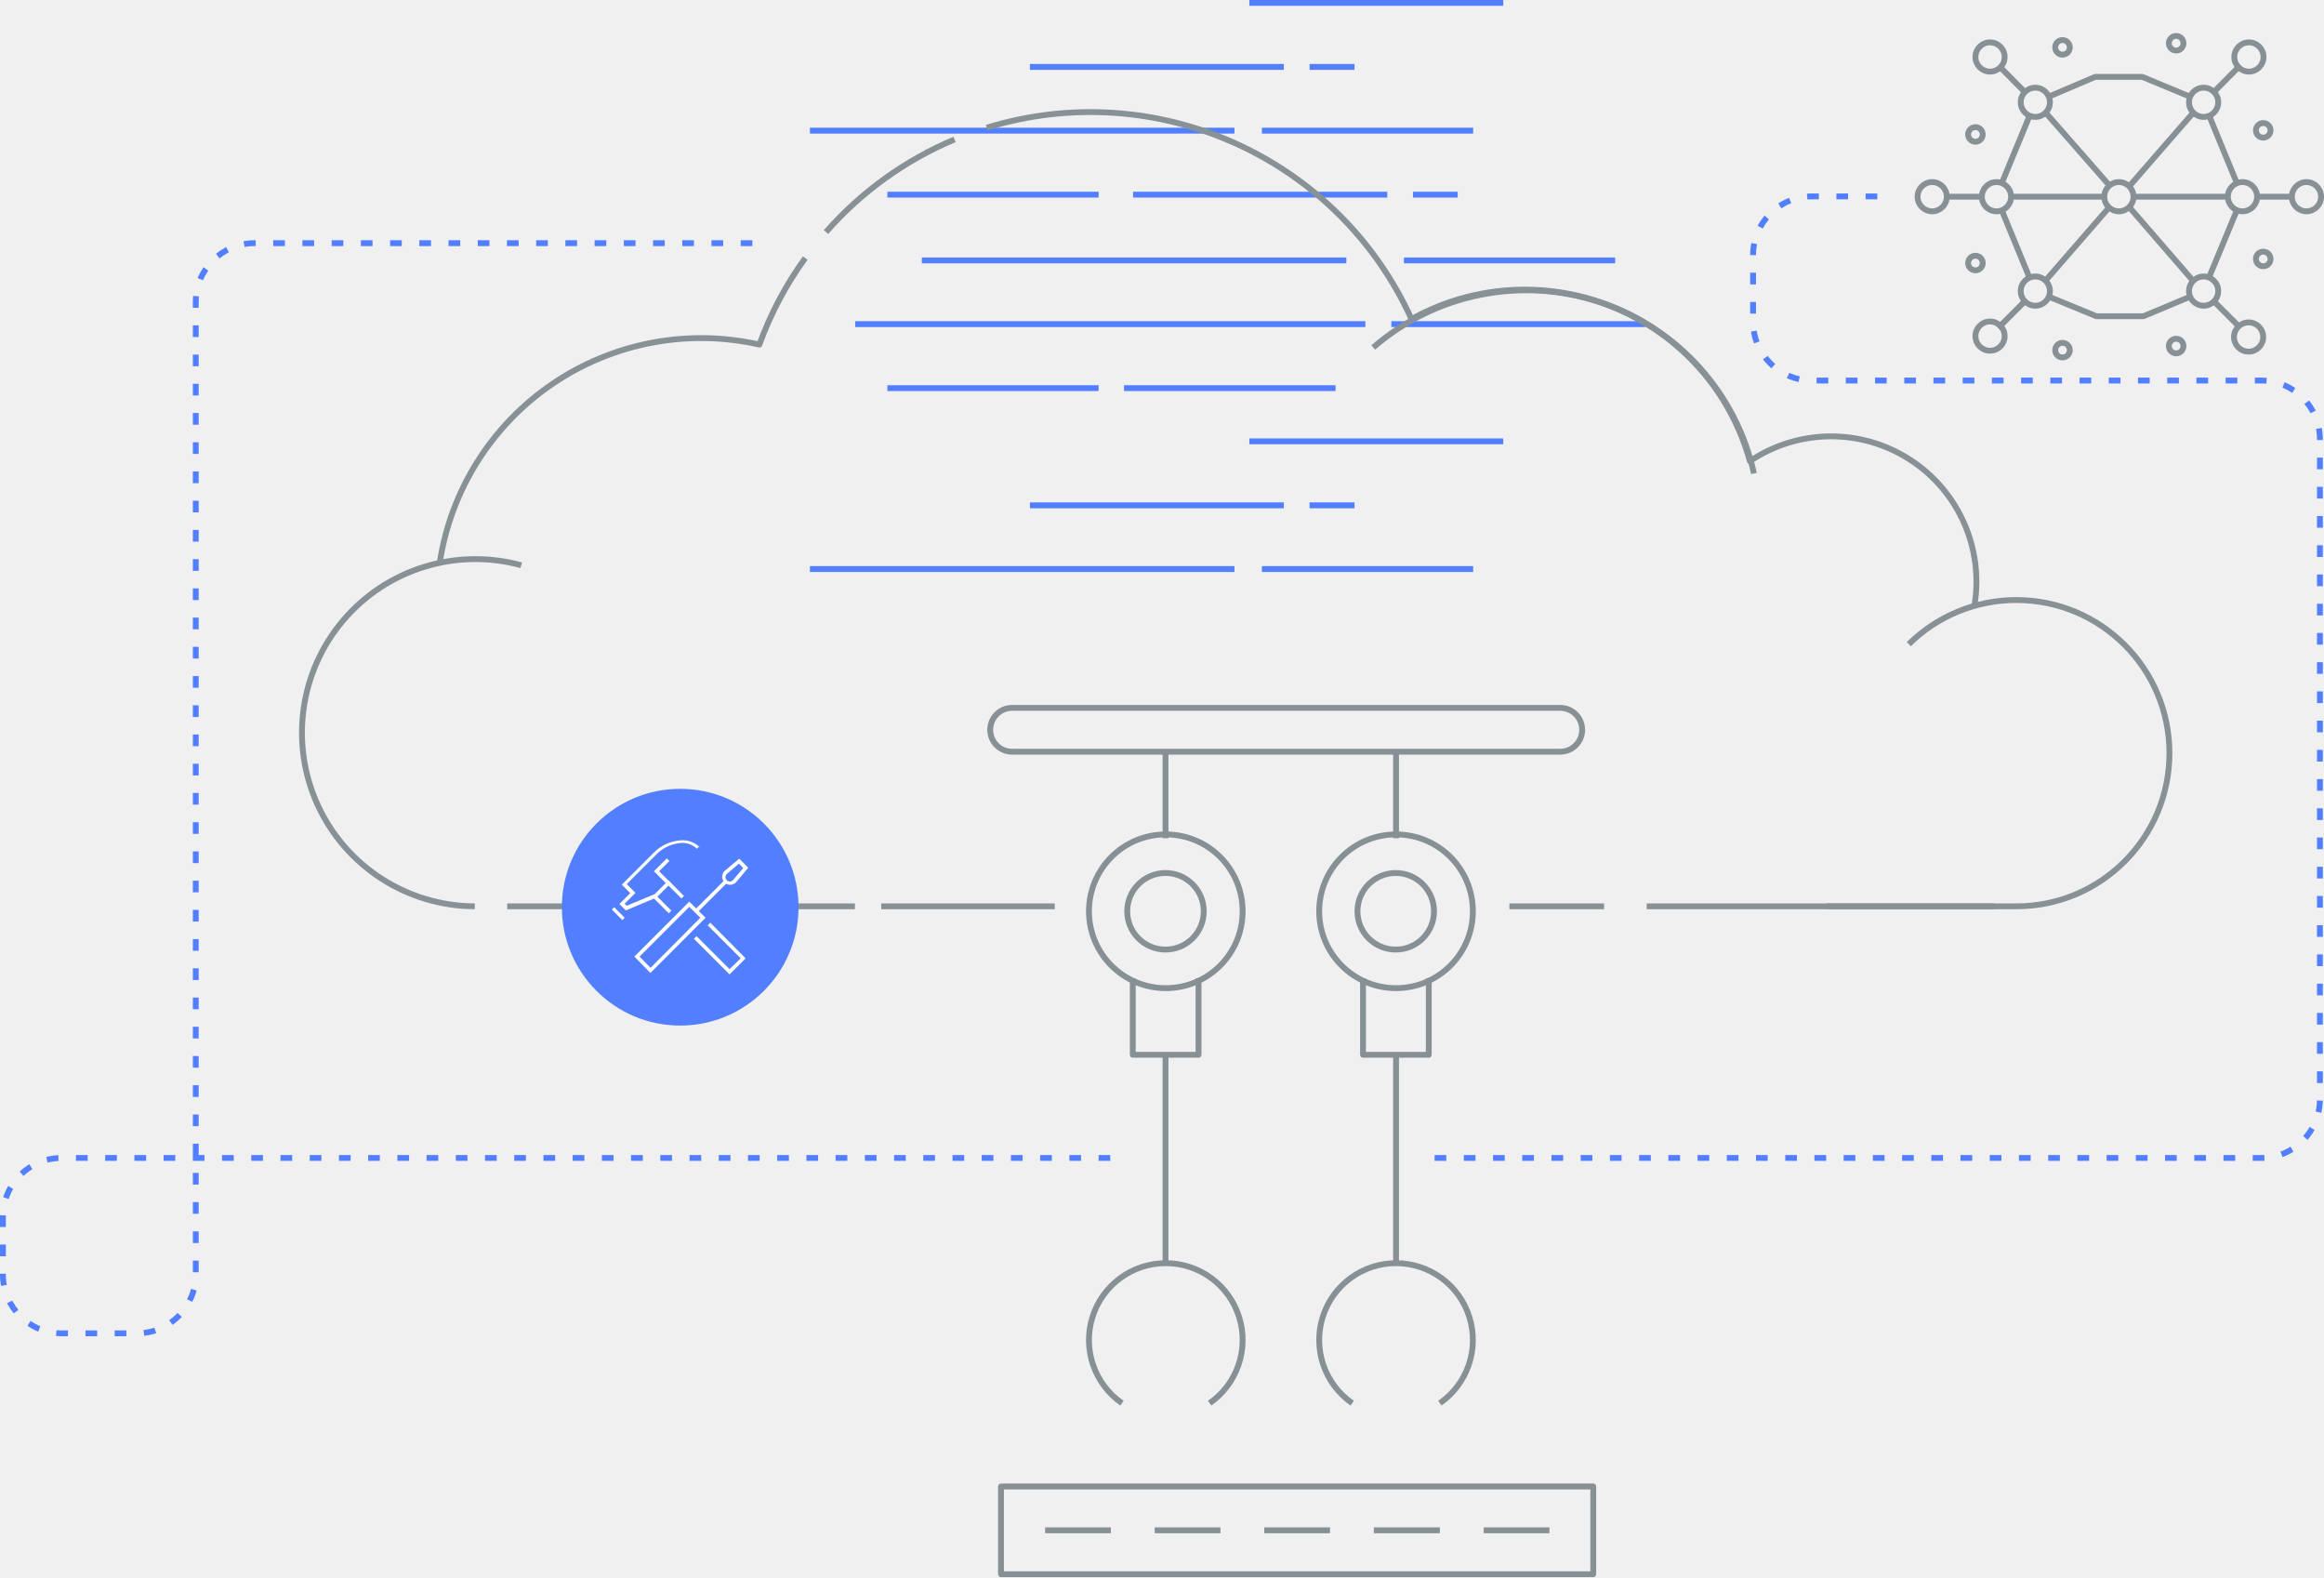
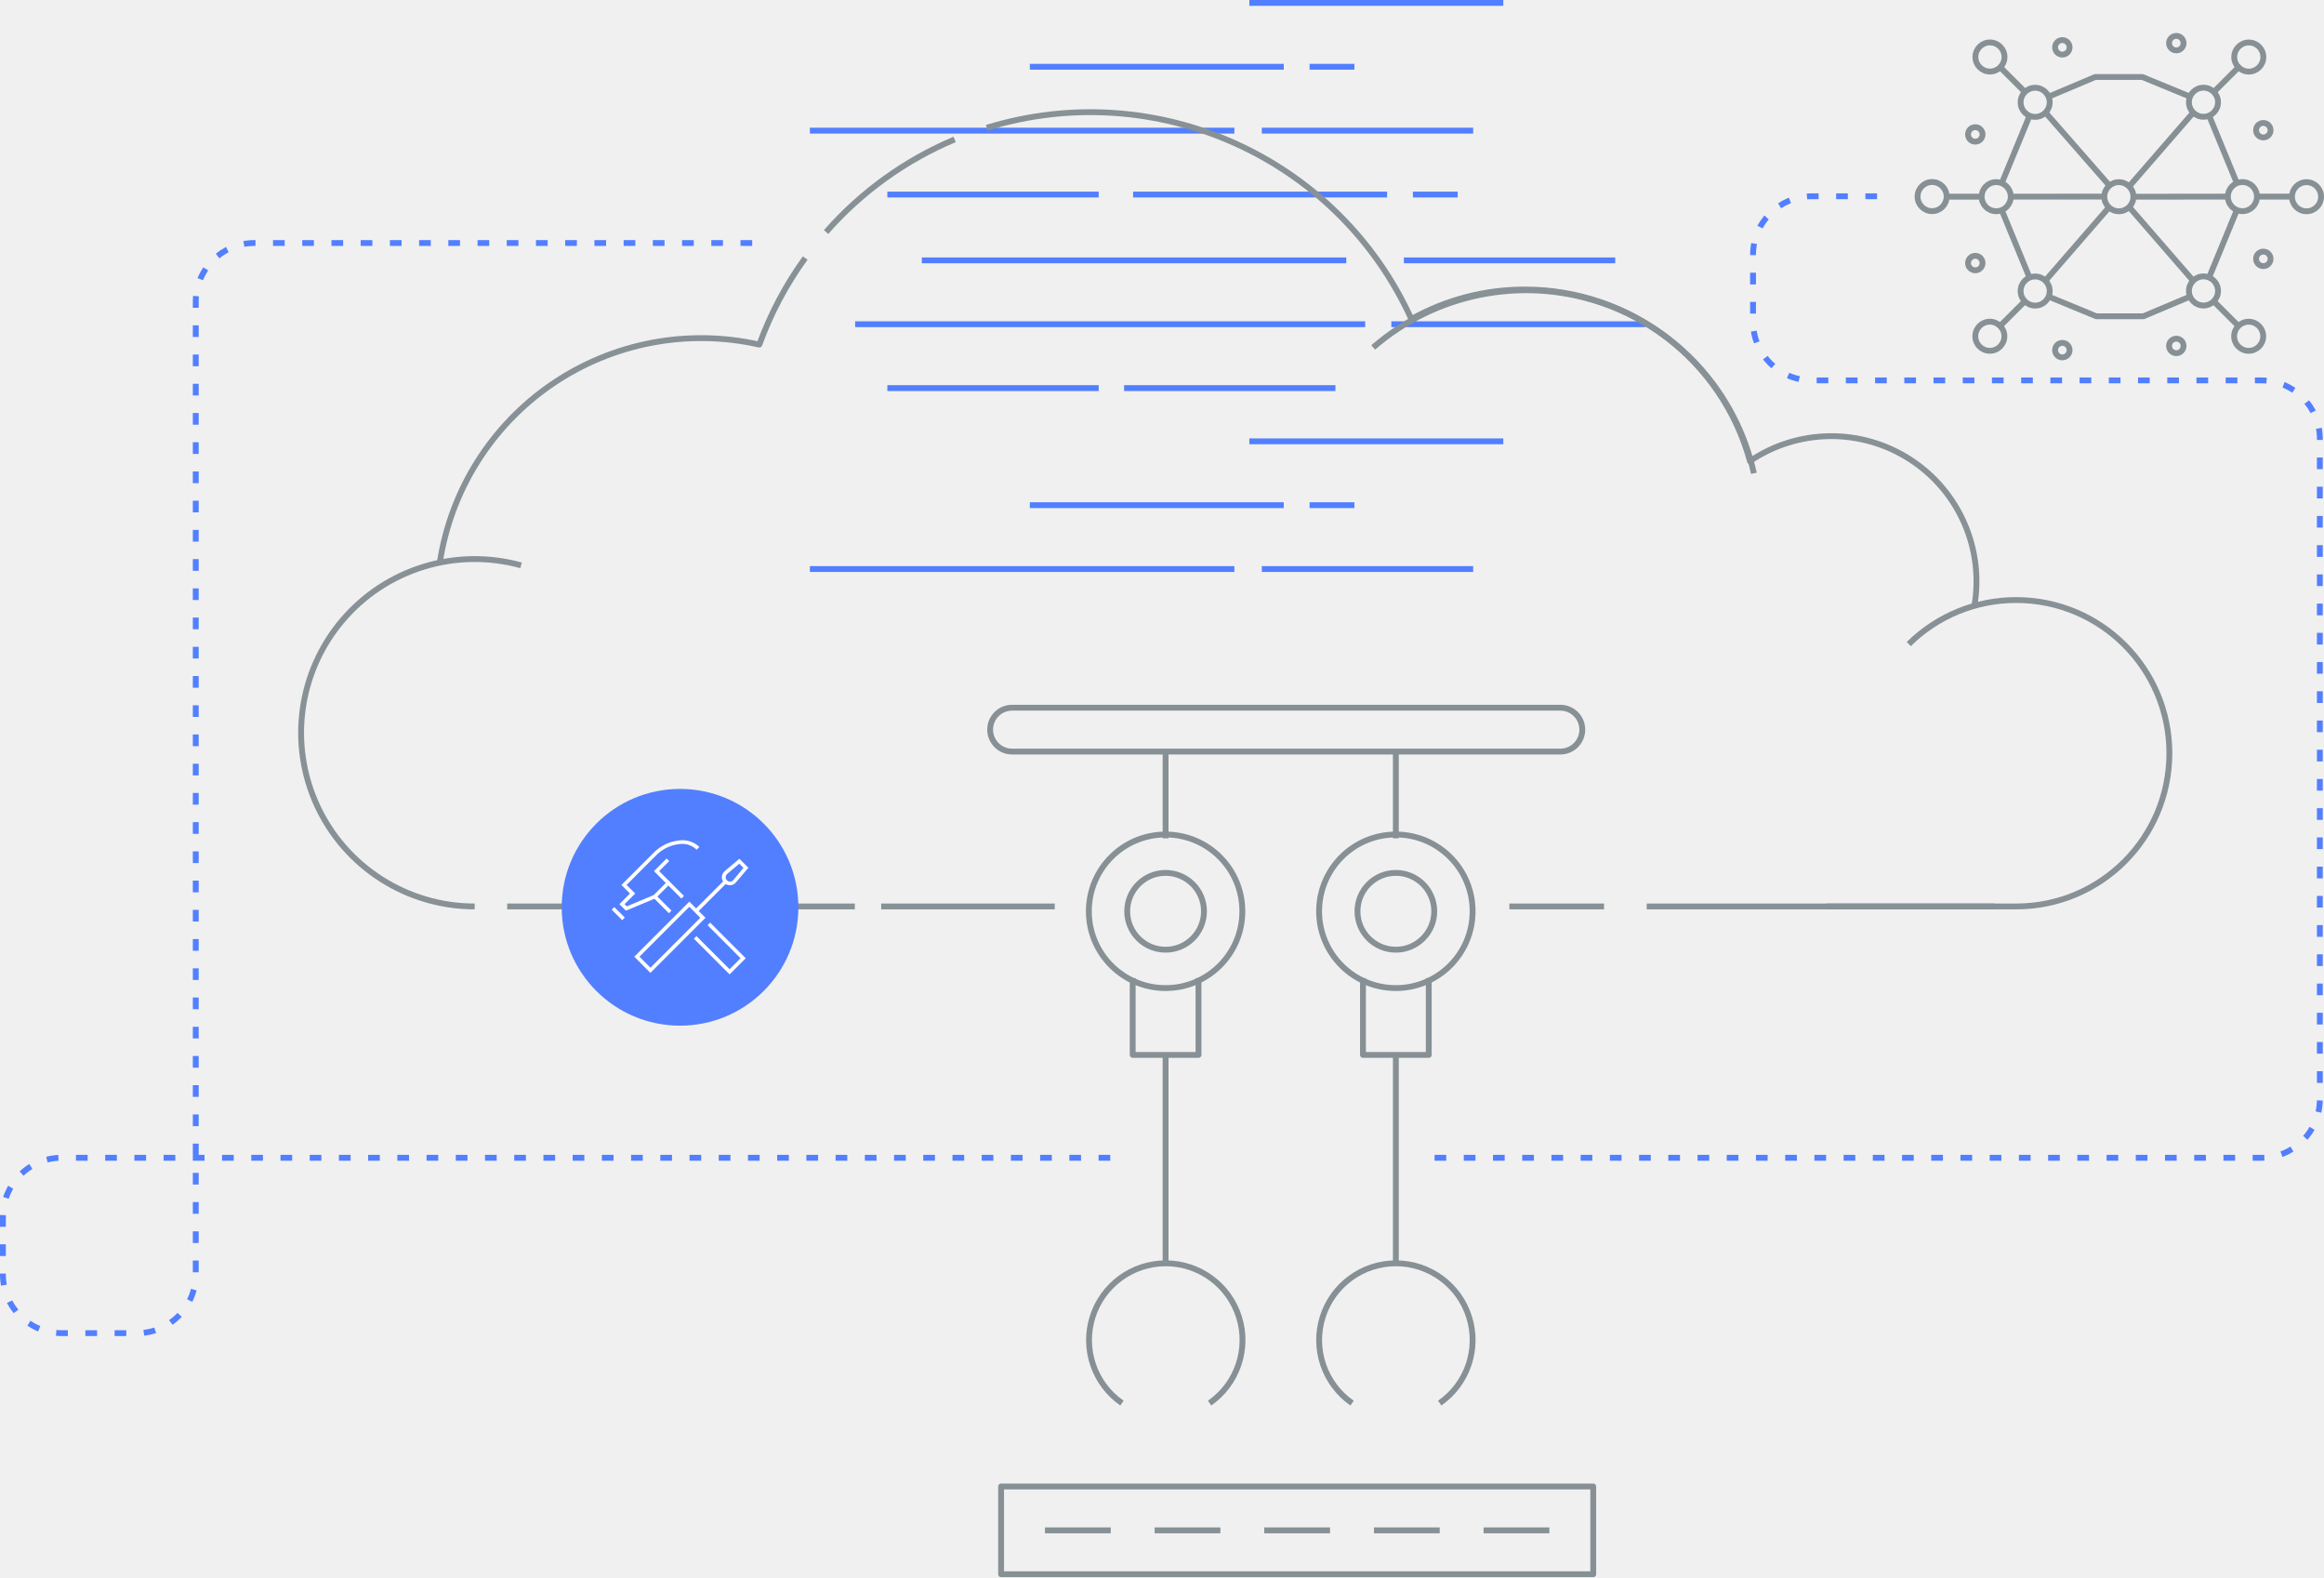
- <svg xmlns="http://www.w3.org/2000/svg" id="graphic-manufacturing" width="795.4" height="539.65" viewBox="0 0 795.4 539.65">
+ <svg xmlns="http://www.w3.org/2000/svg" id="Layer_1" data-name="Layer 1" viewBox="0 0 795.42 539.65">
  <defs>
-     <clipPath id="clip-path">
-       <path id="Rectangle_3066" fill="none" d="M0 0H795.4V539.65H0z" data-name="Rectangle 3066" />
-     </clipPath>
-     <style>
-             .cls-2,.cls-4,.cls-5,.cls-8{fill:none}.cls-2,.cls-8{stroke:#527fff}.cls-2,.cls-4,.cls-5{stroke-linejoin:round}.cls-2,.cls-4,.cls-5,.cls-8{stroke-width:2px}.cls-3{clip-path:url(#clip-path)}.cls-4{stroke:#879196}.cls-5{stroke:#869095}.cls-7{fill:#fff}.cls-8{stroke-miterlimit:10;stroke-dasharray:4 6}
-         </style>
+     <style>.cls-1,.cls-2,.cls-3,.cls-6{fill:none;stroke-width:2px;}.cls-1,.cls-6{stroke:#527fff;}.cls-1,.cls-2,.cls-3{stroke-linejoin:round;}.cls-2{stroke:#879196;}.cls-3{stroke:#869095;}.cls-4{fill:#527fff;}.cls-5{fill:#fff;}.cls-6{stroke-miterlimit:10;stroke-dasharray:4 6;}</style>
  </defs>
-   <g id="graphic-manufacturing-2" data-name="graphic-manufacturing" transform="translate(397.7 269.825)">
-     <g id="Group_1806" data-name="Group 1806" transform="translate(-397.7 -269.825)">
-       <path id="Line_188" d="M0 0L145.3 0" class="cls-2" data-name="Line 188" transform="translate(315.5 89.1)" />
-       <path id="Line_189" d="M0 0L72.3 0" class="cls-2" data-name="Line 189" transform="translate(480.5 89.1)" />
-       <path id="Line_190" d="M0 0L145.3 0" class="cls-2" data-name="Line 190" transform="translate(277.2 44.7)" />
-       <path id="Line_191" d="M0 0L72.3 0" class="cls-2" data-name="Line 191" transform="translate(431.9 44.7)" />
-       <path id="Line_192" d="M0 0L72.3 0" class="cls-2" data-name="Line 192" transform="translate(303.7 132.8)" />
-       <path id="Line_193" d="M0 0L72.4 0" class="cls-2" data-name="Line 193" transform="translate(384.7 132.8)" />
-       <path id="Line_194" d="M0 0L174.6 0" class="cls-2" data-name="Line 194" transform="translate(292.7 110.9)" />
-       <path id="Line_195" d="M0 0L86.9 0" class="cls-2" data-name="Line 195" transform="translate(476.2 110.9)" />
-       <g id="Group_1804" class="cls-3" data-name="Group 1804">
-         <path id="Line_196" d="M0 0L86.9 0" class="cls-2" data-name="Line 196" transform="translate(427.6 1)" />
-       </g>
-       <path id="Line_197" d="M0 0L86.9 0" class="cls-2" data-name="Line 197" transform="translate(352.5 22.9)" />
-       <path id="Line_198" d="M0 0L15.4 0" class="cls-2" data-name="Line 198" transform="translate(448.2 22.9)" />
-       <path id="Line_199" d="M0 0L72.3 0" class="cls-2" data-name="Line 199" transform="translate(303.7 66.6)" />
-       <path id="Line_200" d="M0 0L87 0" class="cls-2" data-name="Line 200" transform="translate(387.8 66.6)" />
-       <path id="Line_201" d="M0 0L15.3 0" class="cls-2" data-name="Line 201" transform="translate(483.6 66.6)" />
-       <path id="Line_202" d="M0 0L145.3 0" class="cls-2" data-name="Line 202" transform="translate(277.2 194.7)" />
-       <path id="Line_203" d="M0 0L72.3 0" class="cls-2" data-name="Line 203" transform="translate(431.9 194.7)" />
-       <path id="Line_204" d="M0 0L86.9 0" class="cls-2" data-name="Line 204" transform="translate(427.6 151)" />
-       <path id="Line_205" d="M0 0L86.9 0" class="cls-2" data-name="Line 205" transform="translate(352.5 172.9)" />
-       <path id="Line_206" d="M0 0L15.4 0" class="cls-2" data-name="Line 206" transform="translate(448.2 172.9)" />
-       <g id="Group_1805" class="cls-3" data-name="Group 1805">
-         <path id="Path_2868" d="M326.7 47.7a120.8 120.8 0 0 0-44 31.7" class="cls-4" data-name="Path 2868" />
-         <path id="Path_2869" d="M483.1 109.2a120.7 120.7 0 0 0-145.4-65.5" class="cls-4" data-name="Path 2869" />
-         <path id="Path_2870" d="M625.2 310.1h64.9a52.4 52.4 0 1 0 0-104.8 52.3 52.3 0 0 0-36.8 15.1" class="cls-4" data-name="Path 2870" />
-         <path id="Line_207" d="M0 0L119 0" class="cls-4" data-name="Line 207" transform="translate(173.6 310.1)" />
-         <path id="Line_208" d="M0 0L119 0" class="cls-4" data-name="Line 208" transform="translate(563.6 310.1)" />
-         <path id="Line_209" d="M0 0L32.4 0" class="cls-4" data-name="Line 209" transform="translate(516.6 310.1)" />
-         <path id="Line_210" d="M0 0L59.4 0" class="cls-4" data-name="Line 210" transform="translate(301.6 310.1)" />
-         <path id="Path_2871" d="M162.5 310.1a59.4 59.4 0 1 1 15.9-116.7" class="cls-4" data-name="Path 2871" />
-         <path id="Path_2872" d="M275.6 88.3a120.2 120.2 0 0 0-15.7 29.6 90.5 90.5 0 0 0-109.4 74.7" class="cls-4" data-name="Path 2872" />
-         <path id="Path_2873" d="M675.7 207.6a49.736 49.736 0 0 0-76.8-49.8 79 79 0 0 0-3.6-10.3 79.9 79.9 0 0 0-73.4-48.4 79.1 79.1 0 0 0-39 10.2" class="cls-4" data-name="Path 2873" />
-         <path id="Path_2874" d="M470 118.9A79.8 79.8 0 0 1 600.3 162" class="cls-4" data-name="Path 2874" />
-         <path id="Line_211" d="M0 25.3L22 0" class="cls-5" data-name="Line 211" transform="translate(728.7 38.5)" />
-         <path id="Line_212" d="M0 0L21.9 25.3" class="cls-5" data-name="Line 212" transform="translate(728.7 70.8)" />
-         <path id="Line_213" d="M32.4 0L0 0" class="cls-5" data-name="Line 213" transform="translate(730.2 67.3)" />
-         <path id="Path_2875" d="M774.7 19.5a5 5 0 1 1-5-5 5 5 0 0 1 5 5z" class="cls-5" data-name="Path 2875" />
-         <path id="Path_2876" d="M759.2 35a5 5 0 1 1-5-5 5 5 0 0 1 5 5z" class="cls-5" data-name="Path 2876" />
-         <path id="Path_2877" d="M777.1 44.6a2.5 2.5 0 1 1-2.5-2.5 2.5 2.5 0 0 1 2.5 2.5z" class="cls-5" data-name="Path 2877" />
-         <path id="Path_2878" d="M777.1 88.6a2.5 2.5 0 1 1-2.5-2.5 2.5 2.5 0 0 1 2.5 2.5z" class="cls-5" data-name="Path 2878" />
-         <path id="Path_2879" d="M794.4 67.3a5 5 0 1 1-5-5 5 5 0 0 1 5 5z" class="cls-5" data-name="Path 2879" />
-         <path id="Path_2880" d="M772.5 67.3a5 5 0 1 1-5-5 5 5 0 0 1 5 5z" class="cls-5" data-name="Path 2880" />
-         <path id="Path_2881" d="M759.2 99.6a5 5 0 1 1-5-5 5 5 0 0 1 5 5z" class="cls-5" data-name="Path 2881" />
-         <circle id="Ellipse_20" cx="5" cy="5" r="5" class="cls-5" data-name="Ellipse 20" transform="rotate(-.2 31989.473 -218979.789)" />
-         <path id="Line_214" d="M9.5 23.1L0 0" class="cls-5" data-name="Line 214" transform="translate(756.1 39.6)" />
-         <path id="Line_215" d="M0 22.9L9.5 0" class="cls-5" data-name="Line 215" transform="translate(756.1 71.9)" />
-         <path id="Line_216" d="M0 0L12 0" class="cls-5" data-name="Line 216" transform="translate(772.5 67.3)" />
-         <path id="Line_217" d="M0 0L8.4 8.4" class="cls-5" data-name="Line 217" transform="translate(757.6 103)" />
-         <path id="Line_218" d="M0 9.8L9.7 0" class="cls-5" data-name="Line 218" transform="translate(757.1 22.3)" />
-         <path id="Path_2882" d="M747.3 14.8a2.5 2.5 0 1 1-2.5-2.5 2.5 2.5 0 0 1 2.5 2.5z" class="cls-5" data-name="Path 2882" />
-         <path id="Path_2883" d="M747.3 118.4a2.5 2.5 0 1 1-2.5-2.5 2.5 2.5 0 0 1 2.5 2.5z" class="cls-5" data-name="Path 2883" />
-         <path id="Path_2884" d="M730.2 67.3a5 5 0 1 1-5-5 5 5 0 0 1 5 5z" class="cls-5" data-name="Path 2884" />
-         <path id="Line_219" d="M21.9 0L0 25.2" class="cls-5" data-name="Line 219" transform="translate(700.1 70.8)" />
-         <path id="Line_220" d="M21.9 25L0 0" class="cls-5" data-name="Line 220" transform="translate(700.1 38.5)" />
-         <path id="Line_221" d="M0 0L32 0" class="cls-5" data-name="Line 221" transform="translate(688.2 67.3)" />
-         <path id="Path_2885" d="M676.1 115a5 5 0 1 1 5 5 5 5 0 0 1-5-5z" class="cls-5" data-name="Path 2885" />
-         <path id="Path_2886" d="M691.6 99.6a5 5 0 1 1 5 5 5 5 0 0 1-5-5z" class="cls-5" data-name="Path 2886" />
-         <path id="Path_2887" d="M673.6 90a2.5 2.5 0 1 1 2.5 2.5 2.5 2.5 0 0 1-2.5-2.5z" class="cls-5" data-name="Path 2887" />
-         <path id="Path_2888" d="M673.6 46a2.5 2.5 0 1 1 2.5 2.5 2.5 2.5 0 0 1-2.5-2.5z" class="cls-5" data-name="Path 2888" />
-         <path id="Path_2889" d="M656.3 67.3a5 5 0 1 1 5 5 5 5 0 0 1-5-5z" class="cls-5" data-name="Path 2889" />
-         <path id="Path_2890" d="M678.3 67.3a5 5 0 1 1 5 5 5 5 0 0 1-5-5z" class="cls-5" data-name="Path 2890" />
-         <path id="Path_2891" d="M691.6 35a5 5 0 1 1 5 5 5 5 0 0 1-5-5z" class="cls-5" data-name="Path 2891" />
-         <path id="Path_2892" d="M676.1 19.5a5 5 0 1 1 5 5 5 5 0 0 1-5-5z" class="cls-5" data-name="Path 2892" />
-         <path id="Path_2893" d="M701.2 101.5l16.3 6.7h16.1l16-6.7" class="cls-5" data-name="Path 2893" />
-         <path id="Line_222" d="M0 0L9.5 23.1" class="cls-5" data-name="Line 222" transform="translate(685.1 71.9)" />
-         <path id="Line_223" d="M9.5 0L0 23" class="cls-5" data-name="Line 223" transform="translate(685.1 39.7)" />
-         <path id="Path_2894" d="M749.6 33.1l-16.4-6.8h-16.1l-16 6.8" class="cls-5" data-name="Path 2894" />
-         <path id="Line_224" d="M12.1 0L0 0" class="cls-5" data-name="Line 224" transform="translate(666.2 67.3)" />
-         <path id="Line_225" d="M8.4 8.5L0 0" class="cls-5" data-name="Line 225" transform="translate(684.7 23.1)" />
-         <path id="Line_226" d="M9.7 0L0 9.7" class="cls-5" data-name="Line 226" transform="translate(683.9 102.5)" />
-         <path id="Path_2895" d="M703.4 119.8a2.5 2.5 0 1 1 2.5 2.5 2.5 2.5 0 0 1-2.5-2.5z" class="cls-5" data-name="Path 2895" />
-         <path id="Path_2896" d="M703.4 16.2a2.5 2.5 0 1 1 2.5 2.5 2.5 2.5 0 0 1-2.5-2.5z" class="cls-5" data-name="Path 2896" />
-         <path id="Line_227" d="M0 0L0 30" class="cls-5" data-name="Line 227" transform="translate(398.9 256.8)" />
-         <path id="Line_228" d="M0 0L0 71.4" class="cls-5" data-name="Line 228" transform="translate(398.9 360.9)" />
-         <path id="Path_2897" d="M372.7 311.8a26.3 26.3 0 1 0 26.3-26.3 26.3 26.3 0 0 0-26.3 26.3z" class="cls-5" data-name="Path 2897" />
-         <path id="Path_2898" d="M385.8 311.8a13.1 13.1 0 1 0 13.1-13.1 13.1 13.1 0 0 0-13.1 13.1z" class="cls-5" data-name="Path 2898" />
-         <path id="Path_2899" d="M414 480.1a26.3 26.3 0 1 0-30 0" class="cls-5" data-name="Path 2899" />
-         <path id="Path_2900" d="M410.2 334.7v26.2h-22.5v-26.2" class="cls-5" data-name="Path 2900" />
-         <path id="Line_229" d="M0 0L0 30" class="cls-5" data-name="Line 229" transform="translate(477.8 256.8)" />
-         <path id="Line_230" d="M0 0L0 71.4" class="cls-5" data-name="Line 230" transform="translate(477.8 360.9)" />
-         <path id="Path_2901" d="M451.5 311.8a26.3 26.3 0 1 0 26.3-26.3 26.3 26.3 0 0 0-26.3 26.3z" class="cls-5" data-name="Path 2901" />
-         <path id="Path_2902" d="M464.6 311.8a13.1 13.1 0 1 0 13.1-13.1 13.1 13.1 0 0 0-13.1 13.1z" class="cls-5" data-name="Path 2902" />
-         <path id="Path_2903" d="M492.8 480.1a26.3 26.3 0 1 0-30 0" class="cls-5" data-name="Path 2903" />
-         <path id="Path_2904" d="M489 334.7v26.2h-22.5v-26.2" class="cls-5" data-name="Path 2904" />
-         <path id="Path_2905" d="M346.4 257.2H534a7.5 7.5 0 1 0 0-15H346.4a7.5 7.5 0 0 0 0 15z" class="cls-5" data-name="Path 2905" />
-         <path id="Line_231" d="M0 0L22.5 0" class="cls-5" data-name="Line 231" transform="translate(395.2 523.6)" />
-         <path id="Line_232" d="M0 0L22.5 0" class="cls-5" data-name="Line 232" transform="translate(357.7 523.6)" />
-         <path id="Line_233" d="M0 0L22.5 0" class="cls-5" data-name="Line 233" transform="translate(507.8 523.6)" />
-         <path id="Line_234" d="M0 0L22.6 0" class="cls-5" data-name="Line 234" transform="translate(470.2 523.6)" />
-         <path id="Line_235" d="M0 0L22.5 0" class="cls-5" data-name="Line 235" transform="translate(432.7 523.6)" />
-         <path id="Rectangle_3067" d="M0 0H202.7V30.02H0z" class="cls-5" data-name="Rectangle 3067" transform="translate(342.6 508.6)" />
-         <path id="Path_2906" fill="#527fff" d="M273.3 310.4a40.5 40.5 0 1 1-40.5-40.5 40.5 40.5 0 0 1 40.5 40.5" data-name="Path 2906" />
-         <path id="Path_2907" d="M222.6 332l.5-.4-4.2-4.3 17-17 3.8 3.7-17.5 17.6.4.4.5-.4-.5.4.5.4 18.4-18.4-5.6-5.5-18.8 18.8 5.5 5.6.5-.5z" class="cls-7" data-name="Path 2907" />
-         <path id="Path_2908" d="M238.7 312.2l10.1-10.1-.9-.9-10.1 10.1" class="cls-7" data-name="Path 2908" />
-         <path id="Path_2909" d="M255.3 296.9l.4-.4-2.7-2.7-5 4.2a2.758 2.758 0 1 0 3.9 3.9l4.2-5-.4-.4-.4.4-.5-.4-3.9 4.6a1.488 1.488 0 1 1-2.1-2.1l4.1-3.5 1.9 1.9.4-.4-.5-.4.5.4" class="cls-7" data-name="Path 2909" />
-         <path id="Path_2910" d="M242.2 316.6l11.3 11.3-3.8 3.7-11.3-11.3-.9.9 12.2 12.2 5.5-5.5-12.1-12.2z" class="cls-7" data-name="Path 2910" />
-         <path id="Path_2911" d="M229.8 311.6l-4.8-4.8 3.8-3.8 4.4 4.4.9-.8-5.3-5.4-5.6 5.6 5.7 5.7z" class="cls-7" data-name="Path 2911" />
-         <path id="Path_2912" d="M239.4 289.8a8.3 8.3 0 0 0-6-2.3 14.4 14.4 0 0 0-9.9 4.5l-10.3 10.3-.4.4 2.9 2.9-3.7 3.7 2.2 2.2 10.2-4.3-.5-1.2-9.4 3.9-.7-.7 3.7-3.7-3.4-3.4-.4.4.4.4 10.3-10.3a13.2 13.2 0 0 1 9-4.2 7.1 7.1 0 0 1 5.1 2l.9-.9" class="cls-7" data-name="Path 2912" />
-         <path id="Path_2913" d="M229.2 301.7l-3.6-3.6 3.5-3.5-.9-.9-4.4 4.4 4.5 4.5z" class="cls-7" data-name="Path 2913" />
-         <path id="Path_2914" d="M209.4 311.2l3.6 3.6.8-.8-3.6-3.6" class="cls-7" data-name="Path 2914" />
-         <path id="Path_2915" d="M380 396.2H21a20.1 20.1 0 0 0-20 20v20a20.1 20.1 0 0 0 20 20h26a20.1 20.1 0 0 0 20-20v-333a20.1 20.1 0 0 1 20-20h174" class="cls-8" data-name="Path 2915" />
-         <path id="Path_2916" d="M491 396.2h283a20.1 20.1 0 0 0 20-20v-226a20.1 20.1 0 0 0-20-20H620a20.1 20.1 0 0 1-20-20v-23a20.1 20.1 0 0 1 20-20h23" class="cls-8" data-name="Path 2916" />
-       </g>
-     </g>
-   </g>
+   <line class="cls-1" x1="315.5" y1="89.09" x2="460.78" y2="89.09" />
+   <line class="cls-1" x1="480.49" y1="89.09" x2="552.83" y2="89.09" />
+   <line class="cls-1" x1="277.19" y1="44.7" x2="422.48" y2="44.7" />
+   <line class="cls-1" x1="431.88" y1="44.7" x2="504.21" y2="44.7" />
+   <line class="cls-1" x1="303.71" y1="132.79" x2="376.05" y2="132.79" />
+   <line class="cls-1" x1="384.73" y1="132.79" x2="457.07" y2="132.79" />
+   <line class="cls-1" x1="292.68" y1="110.94" x2="467.26" y2="110.94" />
+   <line class="cls-1" x1="476.21" y1="110.94" x2="563.14" y2="110.94" />
+   <line class="cls-1" x1="427.6" y1="1" x2="514.53" y2="1" />
+   <line class="cls-1" x1="352.47" y1="22.85" x2="439.39" y2="22.85" />
+   <line class="cls-1" x1="448.22" y1="22.85" x2="463.57" y2="22.85" />
+   <line class="cls-1" x1="303.71" y1="66.56" x2="376.05" y2="66.56" />
+   <line class="cls-1" x1="387.82" y1="66.56" x2="474.75" y2="66.56" />
+   <line class="cls-1" x1="483.58" y1="66.56" x2="498.92" y2="66.56" />
+   <line class="cls-1" x1="277.19" y1="194.7" x2="422.48" y2="194.7" />
+   <line class="cls-1" x1="431.88" y1="194.7" x2="504.21" y2="194.7" />
+   <line class="cls-1" x1="427.6" y1="151" x2="514.53" y2="151" />
+   <line class="cls-1" x1="352.47" y1="172.85" x2="439.39" y2="172.85" />
+   <line class="cls-1" x1="448.22" y1="172.85" x2="463.57" y2="172.85" />
+   <path class="cls-2" d="M326.74,47.71a120.91,120.91,0,0,0-44,31.68" />
+   <path class="cls-2" d="M483.07,109.19A120.7,120.7,0,0,0,337.73,43.72" />
+   <path class="cls-2" d="M625.15,310.15h64.93a52.42,52.42,0,0,0,0-104.84h0a52.24,52.24,0,0,0-36.78,15.07" />
+   <line class="cls-2" x1="173.6" y1="310.15" x2="292.58" y2="310.15" />
+   <line class="cls-2" x1="563.6" y1="310.15" x2="682.58" y2="310.15" />
+   <line class="cls-2" x1="516.6" y1="310.15" x2="549" y2="310.15" />
+   <line class="cls-2" x1="301.6" y1="310.15" x2="361" y2="310.15" />
+   <path class="cls-2" d="M162.47,310.15a59.43,59.43,0,1,1,15.86-116.71" />
+   <path class="cls-2" d="M275.59,88.29a120.56,120.56,0,0,0-15.7,29.62h0a90.48,90.48,0,0,0-109.37,74.66" />
+   <path class="cls-2" d="M675.71,207.63a49.69,49.69,0,0,0-76.78-49.85v-.07a79.82,79.82,0,0,0-77-58.64,79,79,0,0,0-39,10.19" />
+   <path class="cls-2" d="M470,118.88a79.81,79.81,0,0,1,130.29,43.06" />
+   <line class="cls-3" x1="728.73" y1="63.79" x2="750.67" y2="38.52" />
+   <line class="cls-3" x1="728.73" y1="70.83" x2="750.63" y2="96.05" />
+   <line class="cls-3" x1="762.56" y1="67.27" x2="730.19" y2="67.31" />
+   <circle class="cls-3" cx="769.68" cy="19.52" r="4.98" />
+   <circle class="cls-3" cx="754.17" cy="34.98" r="4.98" />
+   <circle class="cls-3" cx="774.65" cy="44.55" r="2.48" />
+   <circle class="cls-3" cx="774.65" cy="88.57" r="2.48" />
+   <circle class="cls-3" cx="789.44" cy="67.31" r="4.98" />
+   <circle class="cls-3" cx="767.5" cy="67.27" r="4.98" />
+   <circle class="cls-3" cx="754.17" cy="99.55" r="4.98" />
+   <circle class="cls-3" cx="769.64" cy="115.06" r="4.98" />
+   <line class="cls-3" x1="765.6" y1="62.66" x2="756.1" y2="39.57" />
+   <line class="cls-3" x1="756.14" y1="94.83" x2="765.6" y2="71.87" />
+   <line class="cls-3" x1="772.48" y1="67.27" x2="784.48" y2="67.27" />
+   <line class="cls-3" x1="757.58" y1="103" x2="766.01" y2="111.43" />
+   <line class="cls-3" x1="757.08" y1="32.11" x2="766.84" y2="22.35" />
+   <circle class="cls-3" cx="744.87" cy="14.76" r="2.48" />
+   <circle class="cls-3" cx="744.87" cy="118.36" r="2.48" />
+   <circle class="cls-3" cx="725.21" cy="67.31" r="4.98" />
+   <line class="cls-3" x1="721.99" y1="70.78" x2="700.06" y2="96.04" />
+   <line class="cls-3" x1="721.99" y1="63.51" x2="700.1" y2="38.51" />
+   <line class="cls-3" x1="688.17" y1="67.29" x2="720.23" y2="67.26" />
+   <circle class="cls-3" cx="681.05" cy="115.05" r="4.98" />
+   <circle class="cls-3" cx="696.56" cy="99.58" r="4.98" />
+   <circle class="cls-3" cx="676.07" cy="90.01" r="2.48" />
+   <circle class="cls-3" cx="676.07" cy="45.99" r="2.48" />
+   <circle class="cls-3" cx="661.29" cy="67.26" r="4.98" />
+   <circle class="cls-3" cx="683.23" cy="67.29" r="4.98" />
+   <circle class="cls-3" cx="696.56" cy="35.01" r="4.98" />
+   <circle class="cls-3" cx="681.09" cy="19.5" r="4.98" />
+   <polyline class="cls-3" points="701.16 101.49 717.49 108.22 733.6 108.22 749.58 101.48" />
+   <line class="cls-3" x1="685.13" y1="71.9" x2="694.63" y2="94.99" />
+   <line class="cls-3" x1="694.59" y1="39.73" x2="685.13" y2="62.69" />
+   <polyline class="cls-3" points="749.57 33.07 733.24 26.34 717.13 26.34 701.15 33.08" />
+   <line class="cls-3" x1="678.25" y1="67.29" x2="666.25" y2="67.29" />
+   <line class="cls-3" x1="693.15" y1="31.56" x2="684.72" y2="23.13" />
+   <line class="cls-3" x1="693.65" y1="102.45" x2="683.88" y2="112.22" />
+   <circle class="cls-3" cx="705.86" cy="119.8" r="2.48" />
+   <circle class="cls-3" cx="705.86" cy="16.2" r="2.48" />
+   <line class="cls-3" x1="398.94" y1="256.82" x2="398.94" y2="286.84" />
+   <line class="cls-3" x1="398.94" y1="360.95" x2="398.94" y2="432.25" />
+   <circle class="cls-3" cx="398.94" cy="311.81" r="26.27" />
+   <circle class="cls-3" cx="398.94" cy="311.81" r="13.14" />
+   <path class="cls-3" d="M414,480.09a26.27,26.27,0,1,0-30,0" />
+   <polyline class="cls-3" points="410.2 334.68 410.2 360.95 387.68 360.95 387.68 334.68" />
+   <line class="cls-3" x1="477.75" y1="256.82" x2="477.75" y2="286.84" />
+   <line class="cls-3" x1="477.75" y1="360.95" x2="477.75" y2="432.25" />
+   <circle class="cls-3" cx="477.75" cy="311.81" r="26.27" />
+   <circle class="cls-3" cx="477.75" cy="311.81" r="13.14" />
+   <path class="cls-3" d="M492.76,480.09a26.27,26.27,0,1,0-30,0" />
+   <polyline class="cls-3" points="489.01 334.68 489.01 360.95 466.49 360.95 466.49 334.68" />
+   <rect class="cls-3" x="338.89" y="242.15" width="202.67" height="15.01" rx="7.51" />
+   <line class="cls-3" x1="395.18" y1="523.63" x2="417.7" y2="523.63" />
+   <line class="cls-3" x1="357.65" y1="523.63" x2="380.17" y2="523.63" />
+   <line class="cls-3" x1="507.78" y1="523.63" x2="530.29" y2="523.63" />
+   <line class="cls-3" x1="470.25" y1="523.63" x2="492.76" y2="523.63" />
+   <line class="cls-3" x1="432.71" y1="523.63" x2="455.23" y2="523.63" />
+   <rect class="cls-3" x="342.64" y="508.62" width="202.67" height="30.02" />
+   <path class="cls-4" d="M273.25,310.44a40.5,40.5,0,1,1-40.5-40.5,40.5,40.5,0,0,1,40.5,40.5" />
+   <polyline class="cls-5" points="222.62 331.99 223.06 331.55 218.86 327.34 235.93 310.27 239.69 314.04 222.18 331.55 222.62 331.99 223.06 331.55 222.62 331.99 223.06 332.43 241.46 314.04 235.93 308.5 217.09 327.34 222.62 332.88 223.06 332.43 222.62 331.99" />
+   <polyline class="cls-5" points="238.69 312.15 248.76 302.09 247.87 301.21 237.81 311.27" />
+   <path class="cls-5" d="M255.29,296.94l.44-.44-2.67-2.67-5,4.23a2.75,2.75,0,0,0-1,2.09,2.77,2.77,0,0,0,2.75,2.75,2.75,2.75,0,0,0,2.1-1l4.23-5-.41-.41-.44.44-.48-.4L251,301.12a1.48,1.48,0,0,1-2.19.09,1.52,1.52,0,0,1-.45-1.06,1.55,1.55,0,0,1,.54-1.14l4.13-3.49,1.87,1.87.44-.45-.48-.4.48.4" />
+   <polyline class="cls-5" points="242.17 316.56 253.47 327.87 249.71 331.63 238.37 320.3 237.49 321.18 249.71 333.4 255.24 327.87 243.05 315.68 242.17 316.56" />
+   <polyline class="cls-5" points="229.82 311.59 225 306.76 228.76 303 233.21 307.44 234.09 306.56 228.76 301.23 223.23 306.76 228.94 312.47 229.82 311.59" />
+   <path class="cls-5" d="M239.39,289.82a8.35,8.35,0,0,0-6-2.33,14.42,14.42,0,0,0-9.92,4.53l-10.33,10.33-.45.45,2.92,2.92L212,309.38l2.22,2.22,10.18-4.26-.49-1.15-9.4,3.94-.75-.75,3.66-3.66L214,302.35l-.45.45.45.44,10.33-10.34a13.21,13.21,0,0,1,9-4.16,7.06,7.06,0,0,1,5.11,2l.89-.88" />
+   <polyline class="cls-5" points="229.21 301.67 225.6 298.07 229.05 294.62 228.16 293.74 223.83 298.07 228.32 302.56 229.21 301.67" />
+   <polyline class="cls-5" points="209.36 311.24 212.97 314.85 213.85 313.96 210.24 310.36" />
+   <path class="cls-6" d="M380,396.15H21a20.06,20.06,0,0,0-20,20v20a20.06,20.06,0,0,0,20,20H47a20.06,20.06,0,0,0,20-20v-333a20.06,20.06,0,0,1,20-20H261" />
+   <path class="cls-6" d="M491,396.15H774a20.06,20.06,0,0,0,20-20v-226a20.06,20.06,0,0,0-20-20H620a20.06,20.06,0,0,1-20-20v-23a20.06,20.06,0,0,1,20-20h23" />
</svg>
